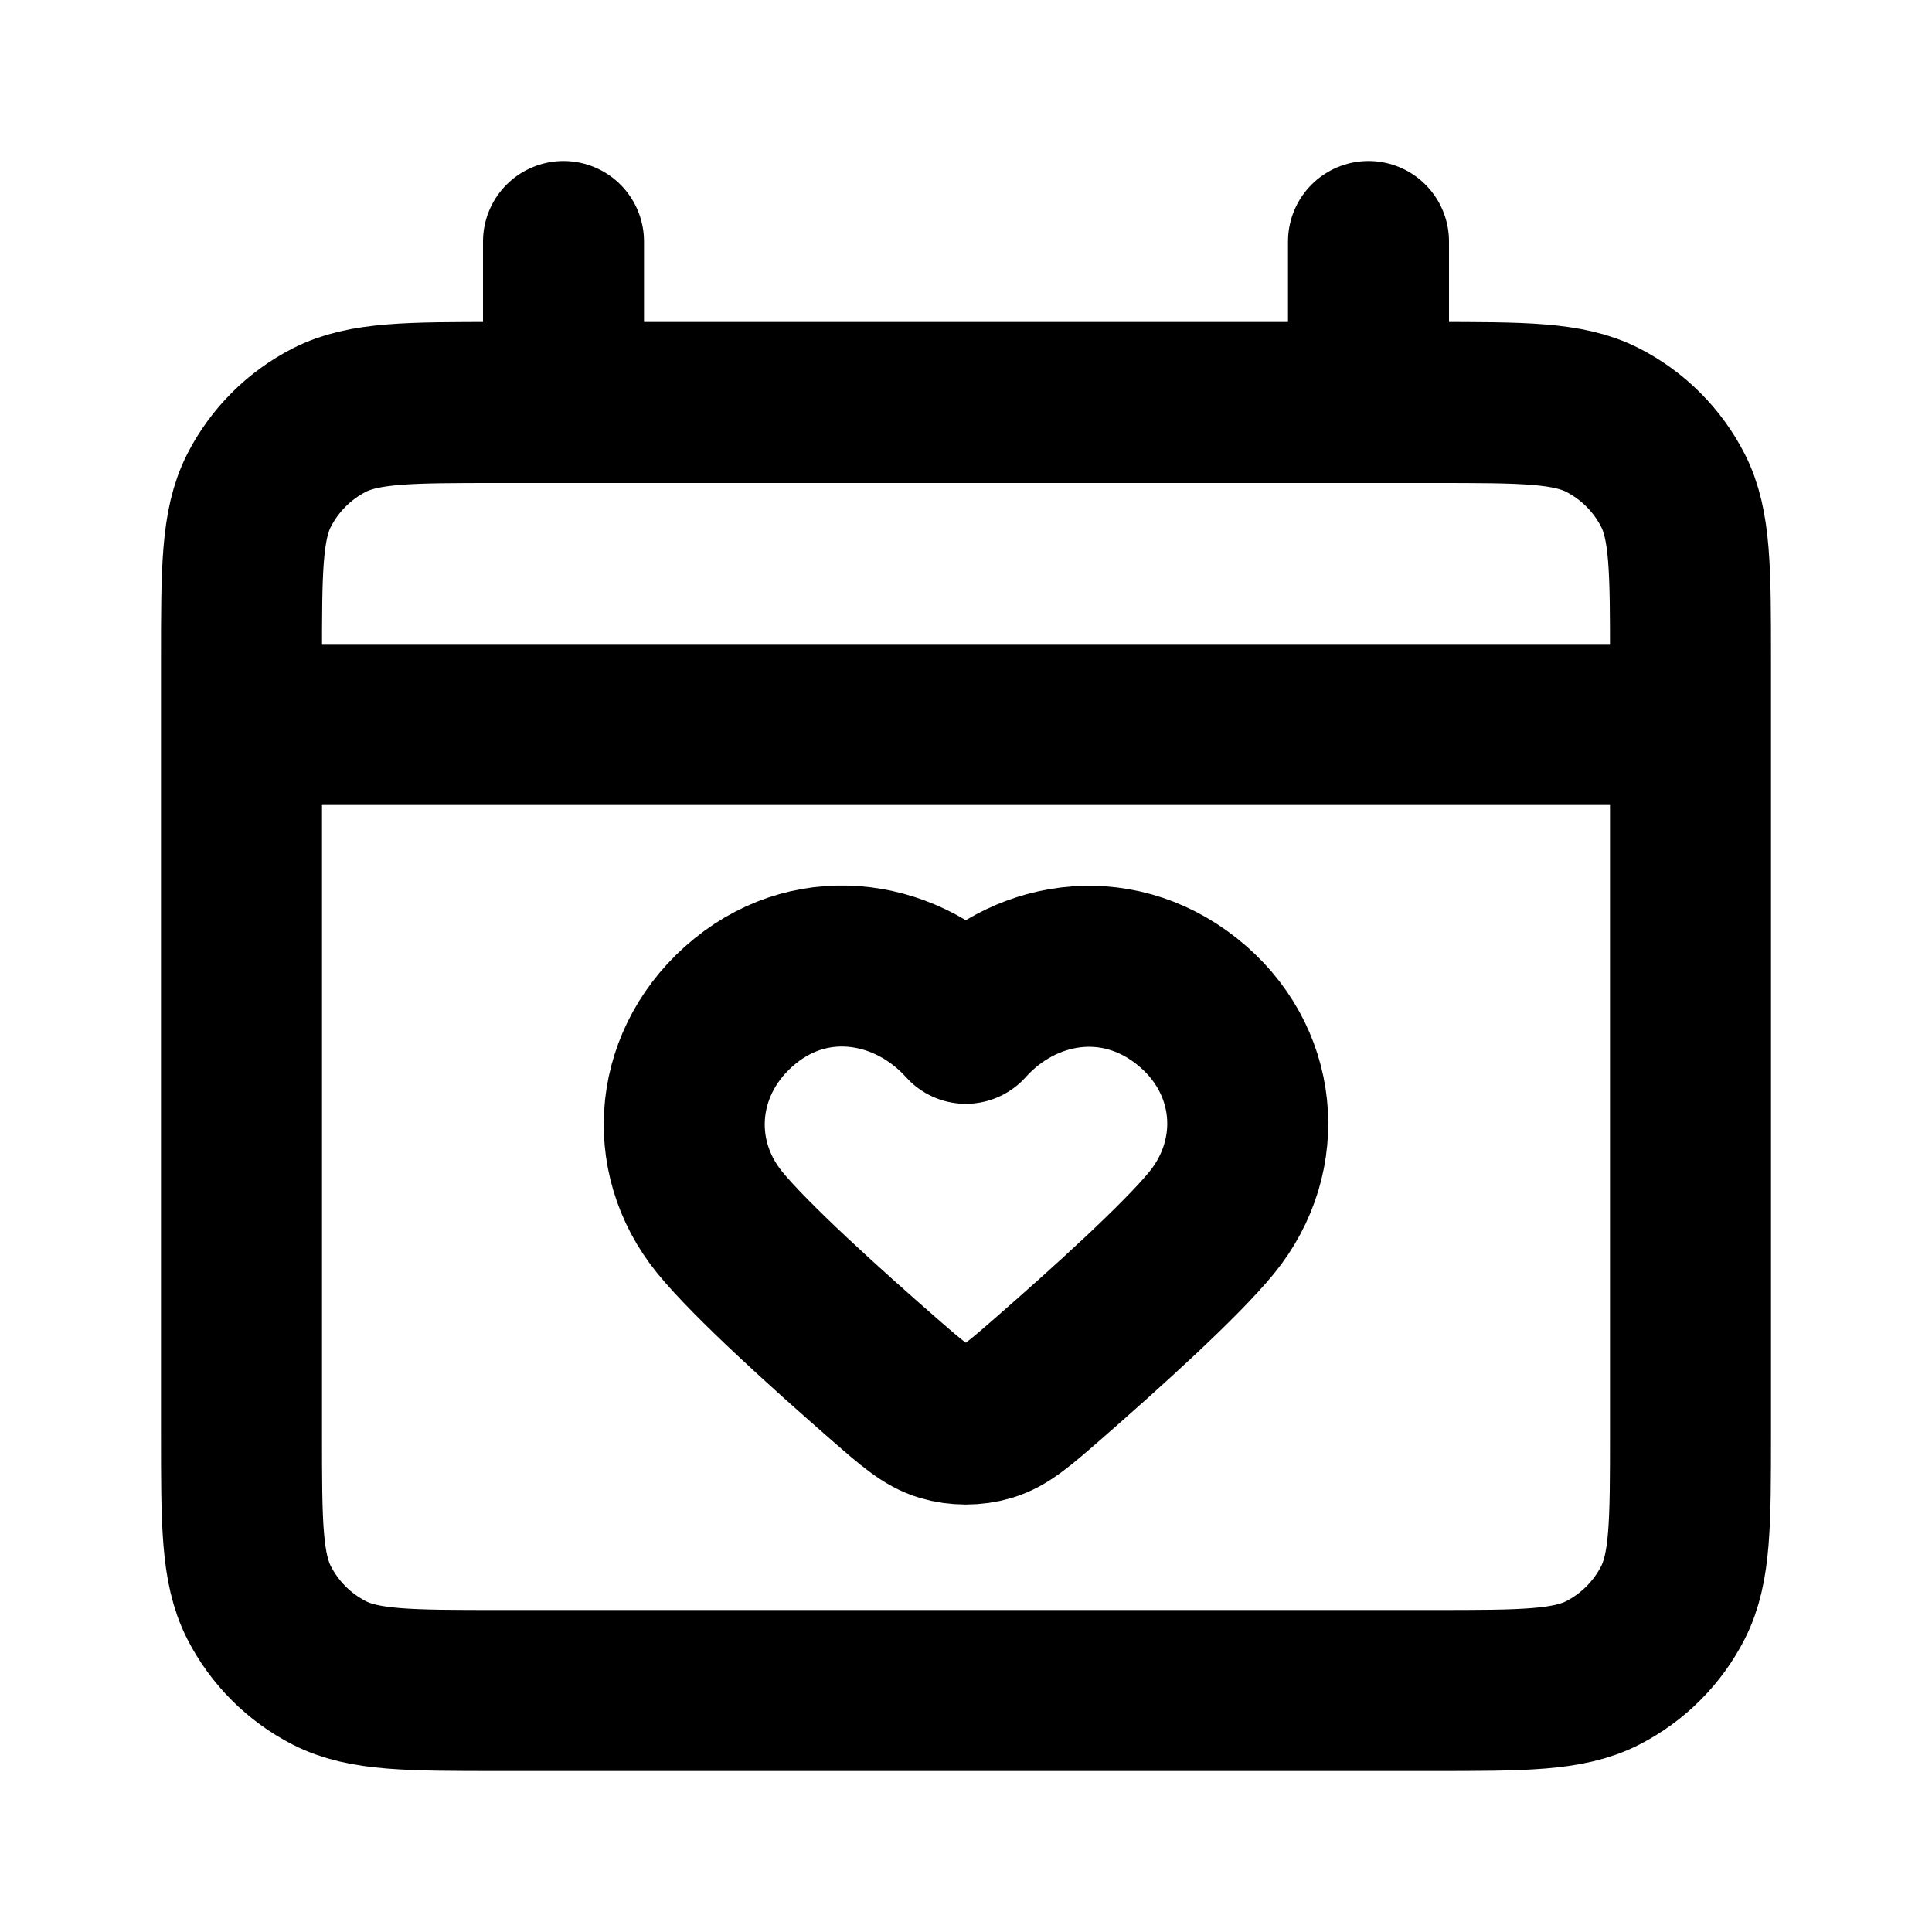
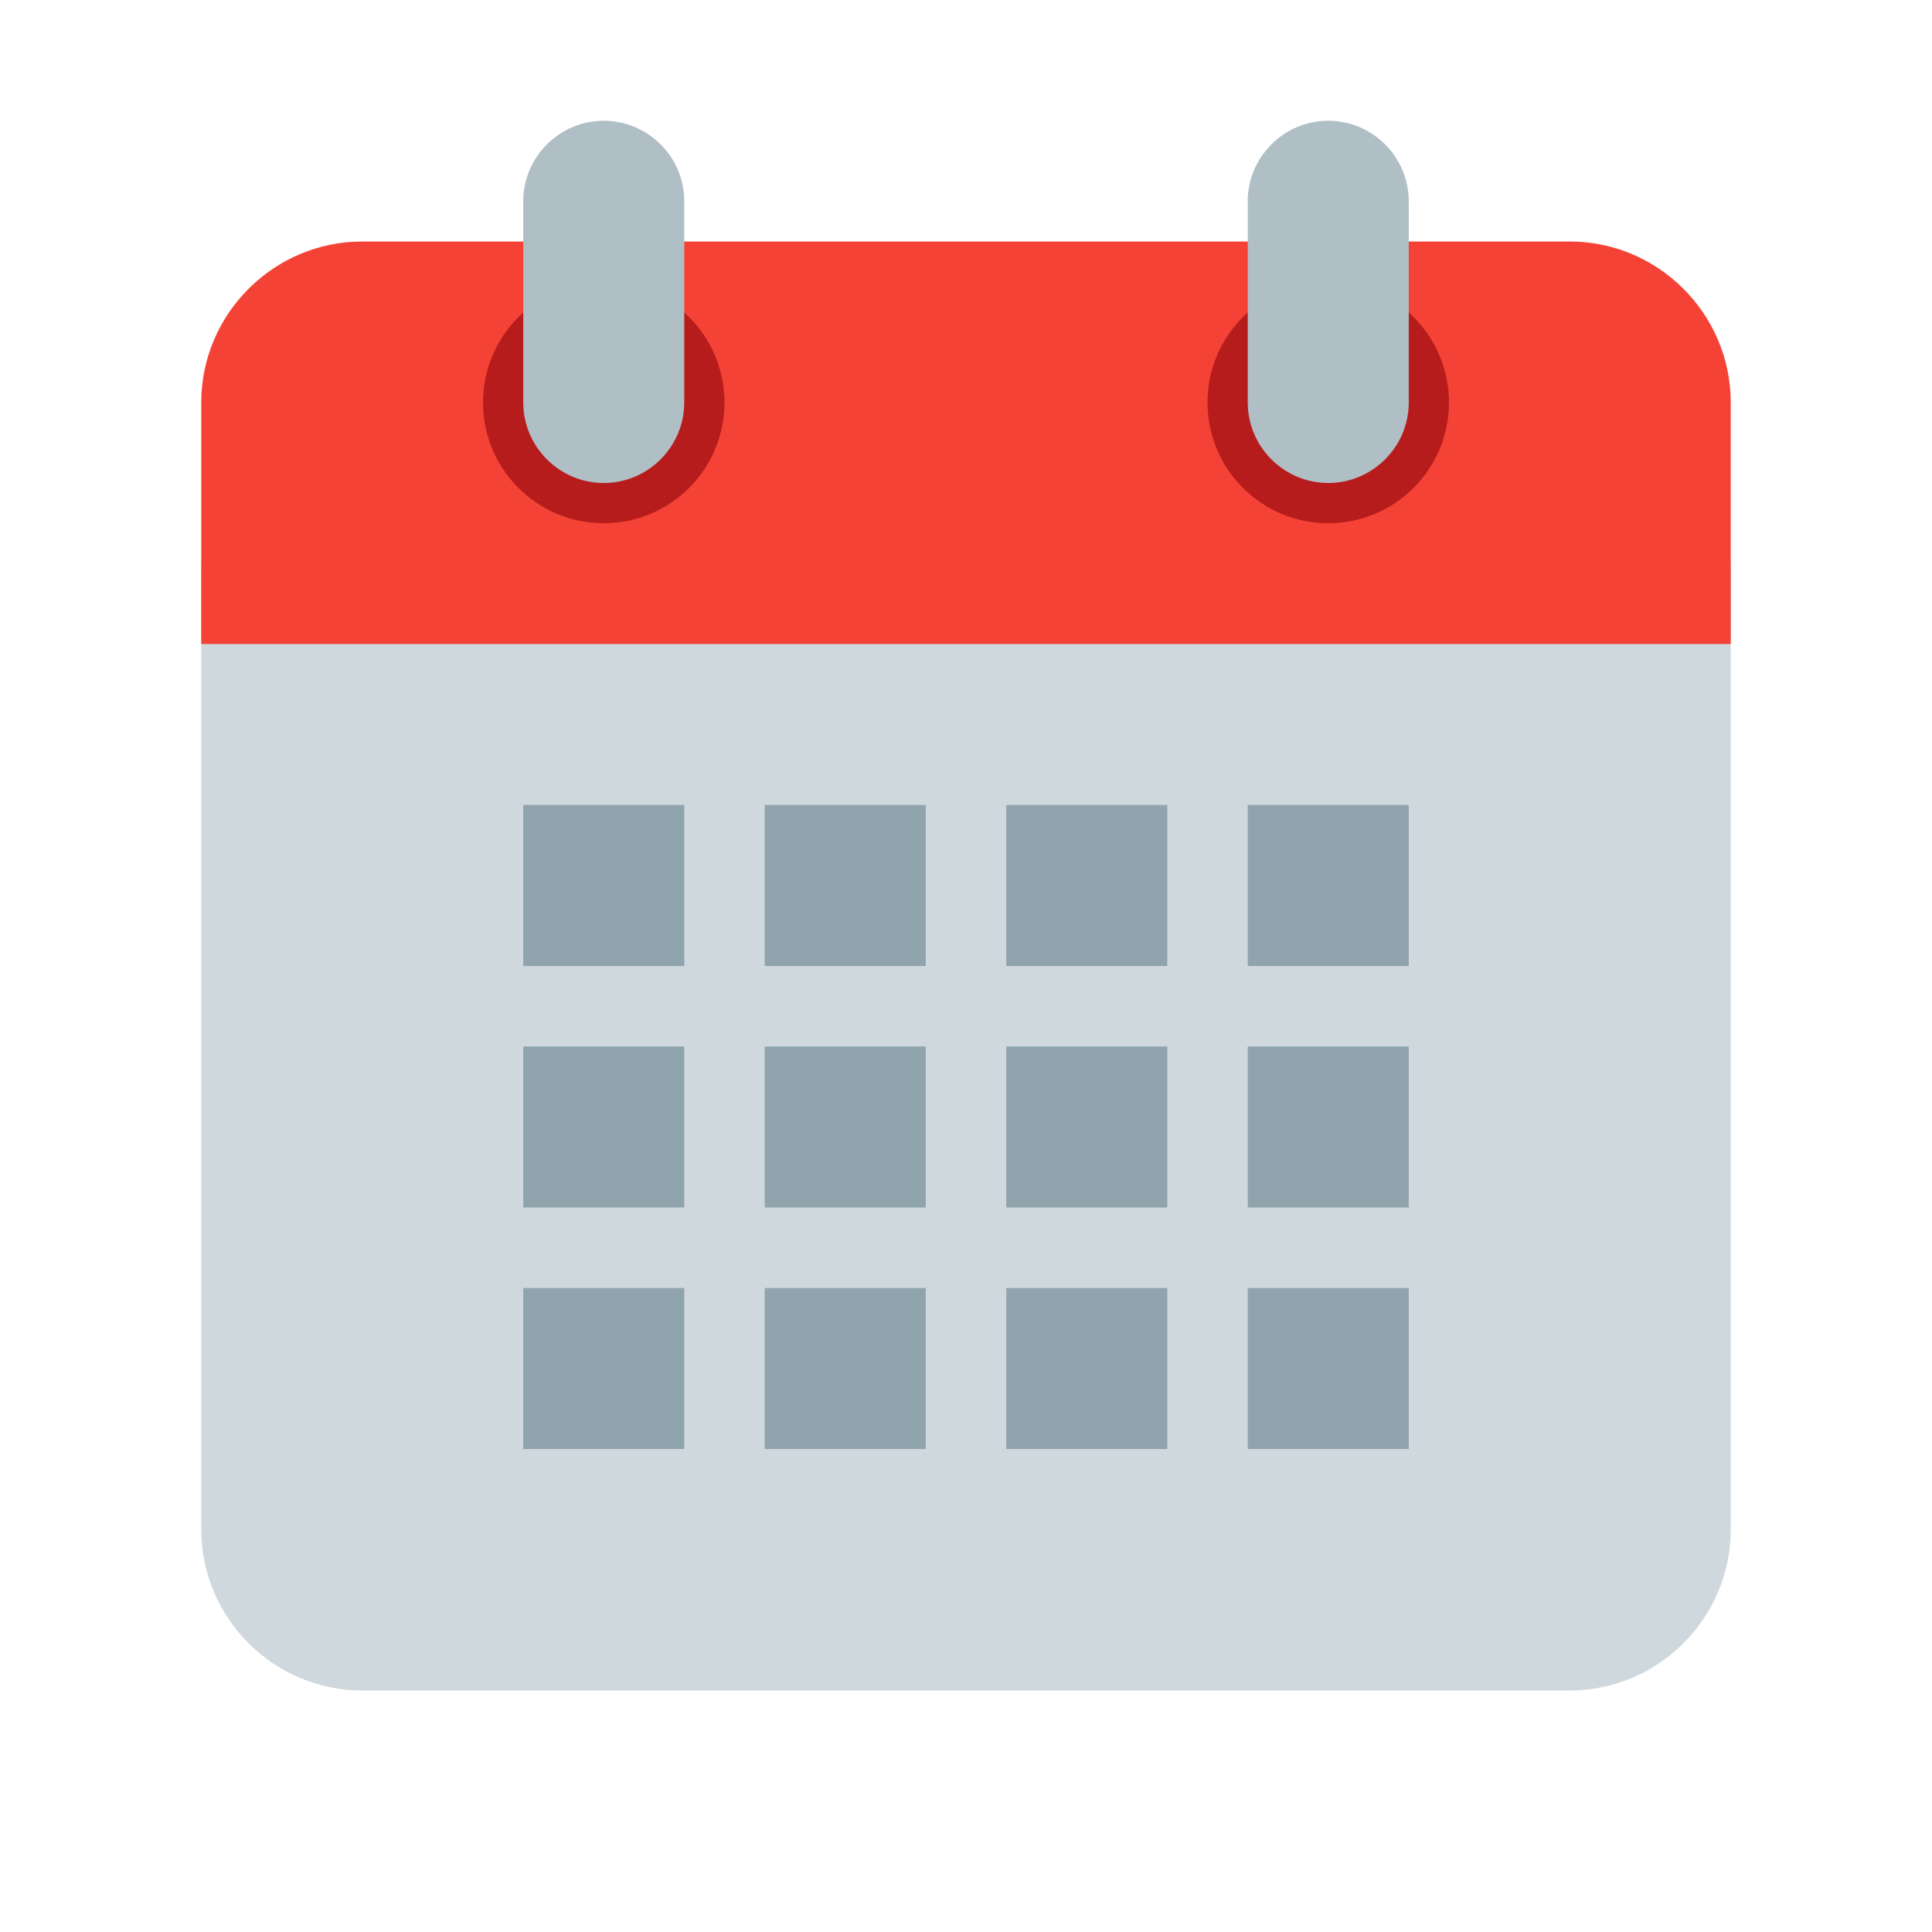
- <svg xmlns="http://www.w3.org/2000/svg" width="800px" height="800px" viewBox="0 0 24 24" fill="none">
-   <path d="M3 9H21M7 3V5M17 3V5M11.998 12.712C11.298 11.933 10.131 11.723 9.254 12.437C8.377 13.15 8.254 14.343 8.942 15.187C9.331 15.663 10.255 16.498 10.985 17.135C11.332 17.437 11.505 17.588 11.715 17.65C11.893 17.703 12.102 17.703 12.28 17.65C12.49 17.588 12.663 17.437 13.01 17.135C13.74 16.498 14.664 15.663 15.053 15.187C15.741 14.343 15.633 13.143 14.741 12.437C13.849 11.731 12.697 11.933 11.998 12.712ZM6.2 21H17.8C18.92 21 19.48 21 19.908 20.782C20.284 20.59 20.59 20.284 20.782 19.908C21 19.48 21 18.92 21 17.8V8.2C21 7.08 21 6.52 20.782 6.092C20.59 5.716 20.284 5.41 19.908 5.218C19.48 5 18.92 5 17.8 5H6.2C5.08 5 4.52 5 4.092 5.218C3.716 5.41 3.41 5.716 3.218 6.092C3 6.52 3 7.08 3 8.2V17.8C3 18.92 3 19.48 3.218 19.908C3.41 20.284 3.716 20.59 4.092 20.782C4.52 21 5.08 21 6.2 21Z" stroke="#000000" stroke-width="2" stroke-linecap="round" stroke-linejoin="round" />
+ <svg xmlns="http://www.w3.org/2000/svg" width="800px" height="800px" viewBox="0 0 1024 1024" class="icon" version="1.1">
+   <path d="M106.667 810.667V298.667h810.667v512c0 46.933-38.4 85.333-85.333 85.333H192c-46.933 0-85.333-38.4-85.333-85.333z" fill="#CFD8DC" />
+   <path d="M917.333 213.333v128H106.667v-128c0-46.933 38.4-85.333 85.333-85.333h640c46.933 0 85.333 38.4 85.333 85.333z" fill="#F44336" />
+   <path d="M704 213.333m-64 0a64 64 0 1 0 128 0 64 64 0 1 0-128 0Z" fill="#B71C1C" />
+   <path d="M320 213.333m-64 0a64 64 0 1 0 128 0 64 64 0 1 0-128 0Z" fill="#B71C1C" />
+   <path d="M704 64c-23.467 0-42.667 19.2-42.667 42.667v106.667c0 23.467 19.2 42.667 42.667 42.667s42.667-19.2 42.667-42.667V106.667c0-23.467-19.2-42.667-42.667-42.667zM320 64c-23.467 0-42.667 19.2-42.667 42.667v106.667c0 23.467 19.2 42.667 42.667 42.667s42.667-19.2 42.667-42.667V106.667c0-23.467-19.2-42.667-42.667-42.667z" fill="#B0BEC5" />
+   <path d="M277.333 426.667h85.333v85.333h-85.333zM405.333 426.667h85.333v85.333h-85.333zM533.333 426.667h85.333v85.333h-85.333zM661.333 426.667h85.333v85.333h-85.333zM277.333 554.667h85.333v85.333h-85.333zM405.333 554.667h85.333v85.333h-85.333zM533.333 554.667h85.333v85.333h-85.333zM661.333 554.667h85.333v85.333h-85.333zM277.333 682.667h85.333v85.333h-85.333zM405.333 682.667h85.333v85.333h-85.333zM533.333 682.667h85.333v85.333h-85.333zM661.333 682.667h85.333v85.333h-85.333z" fill="#90A4AE" />
</svg>
